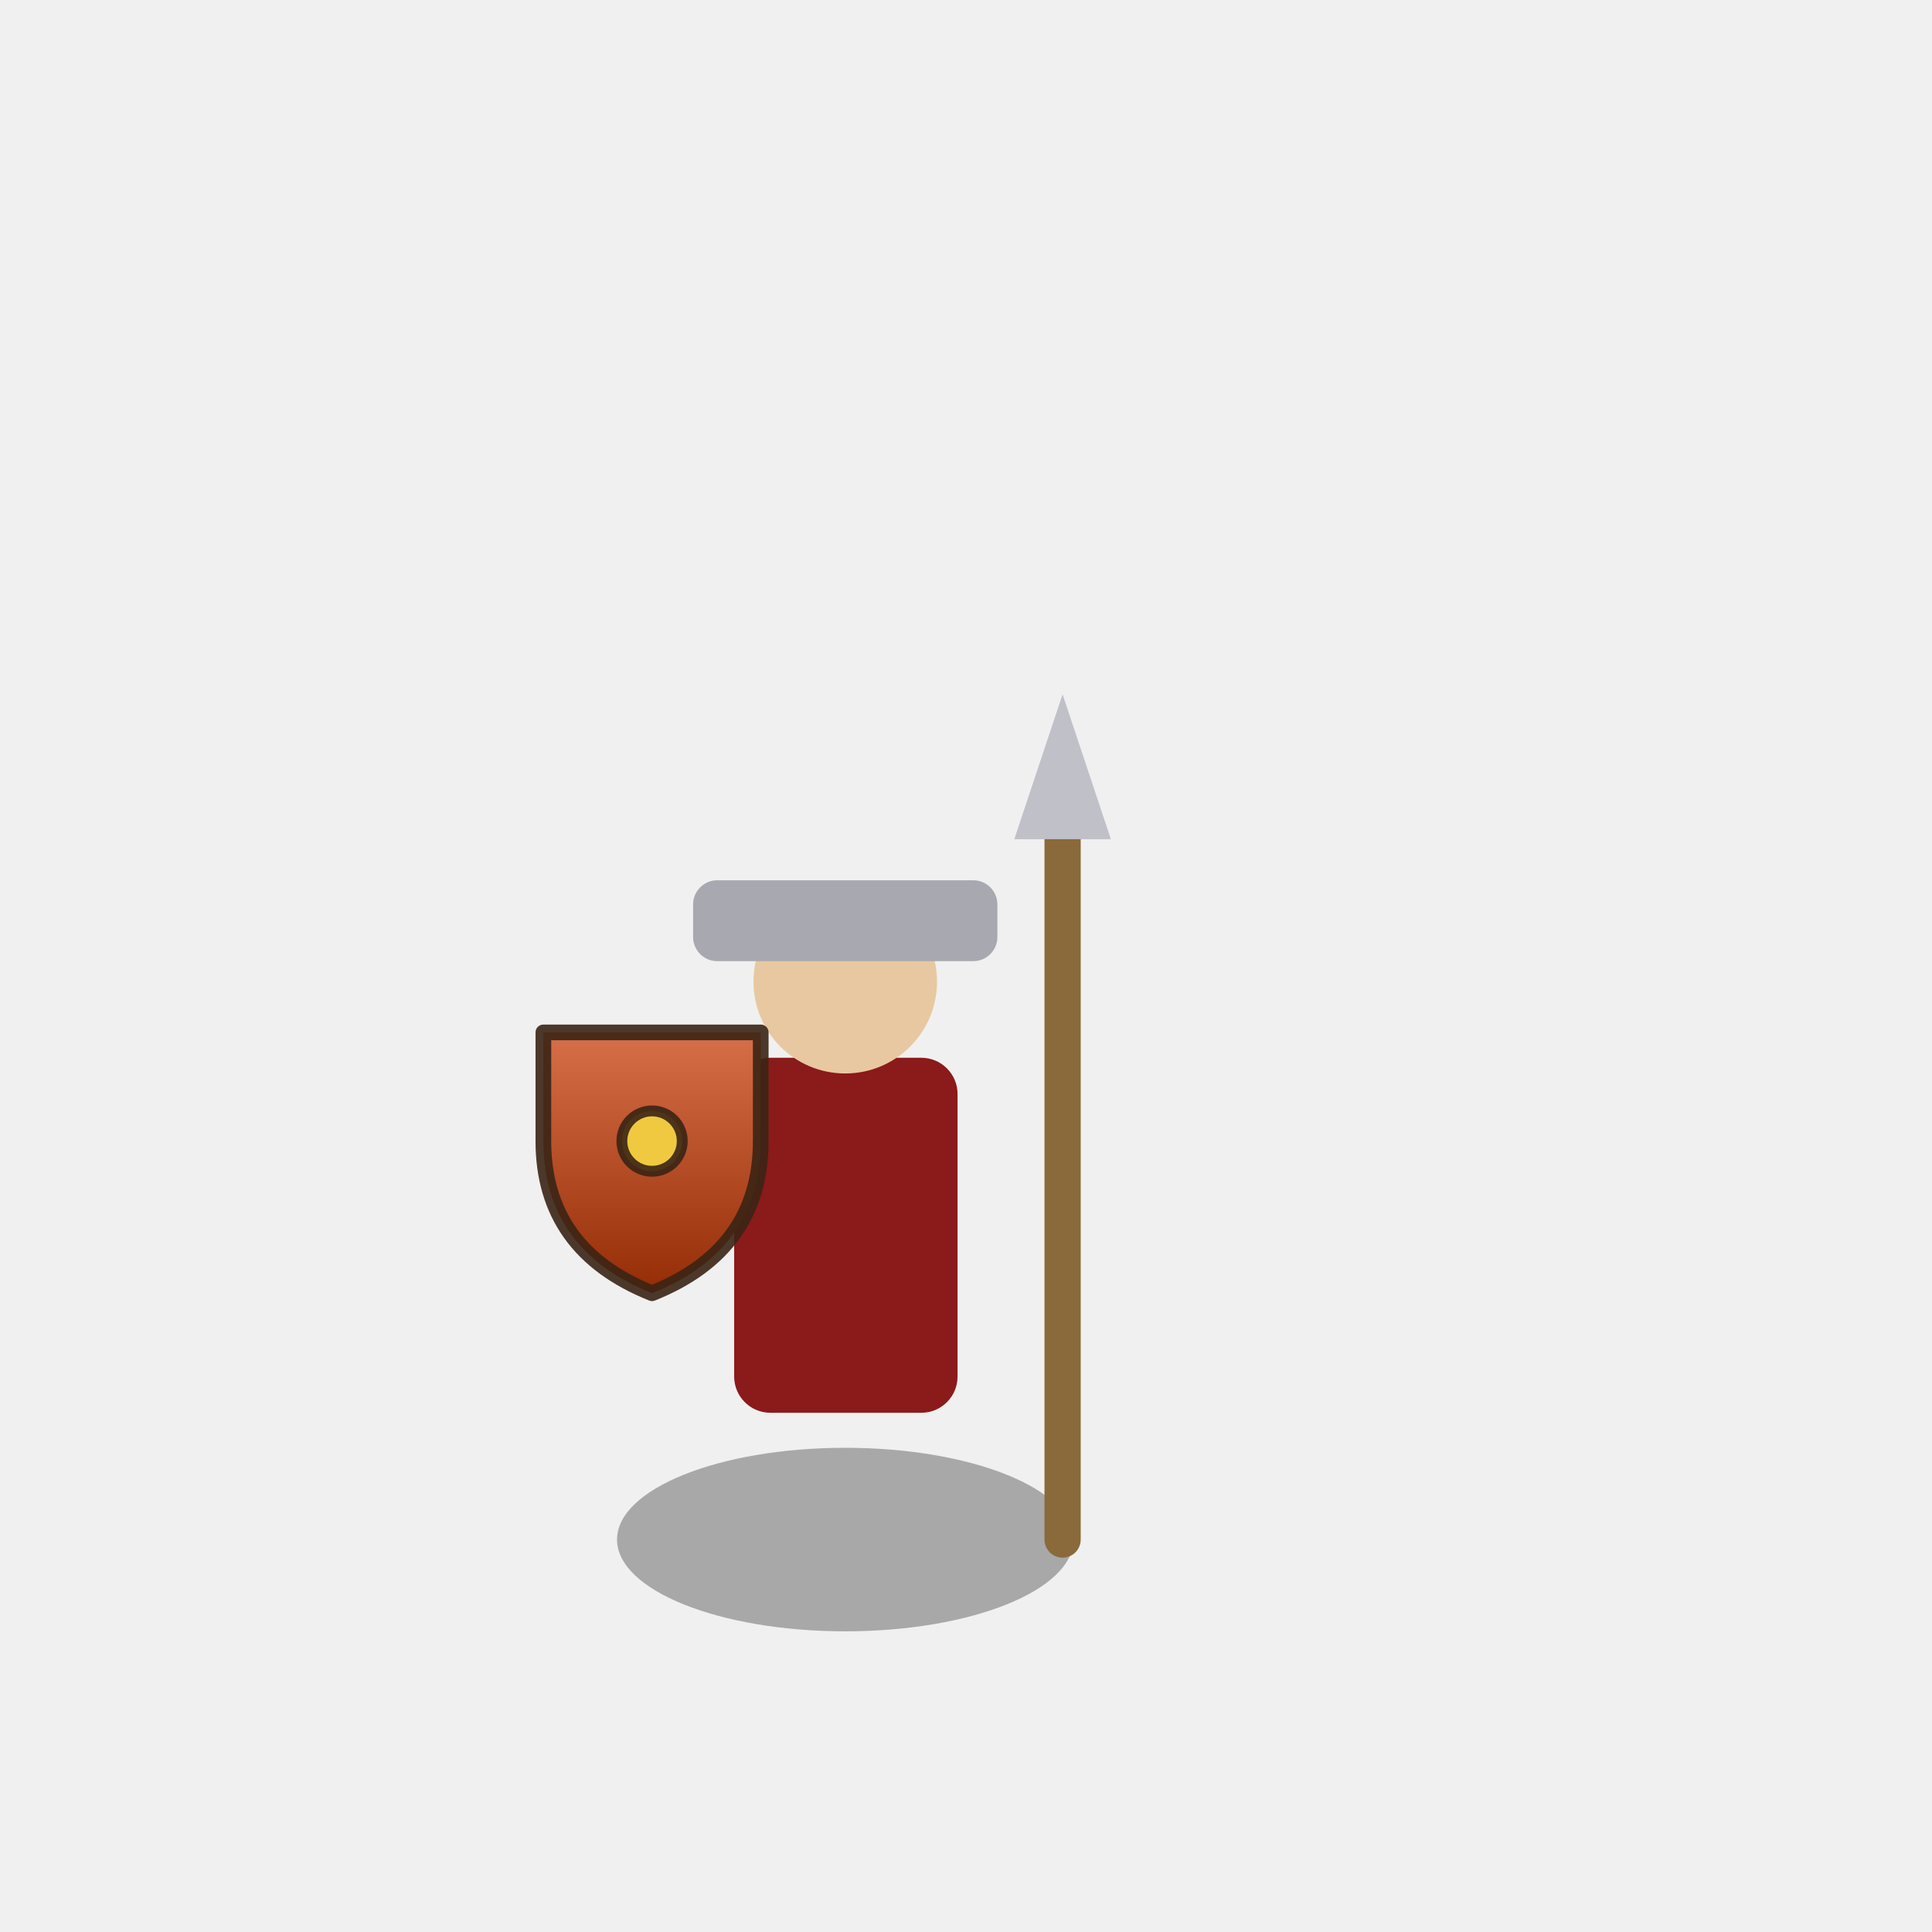
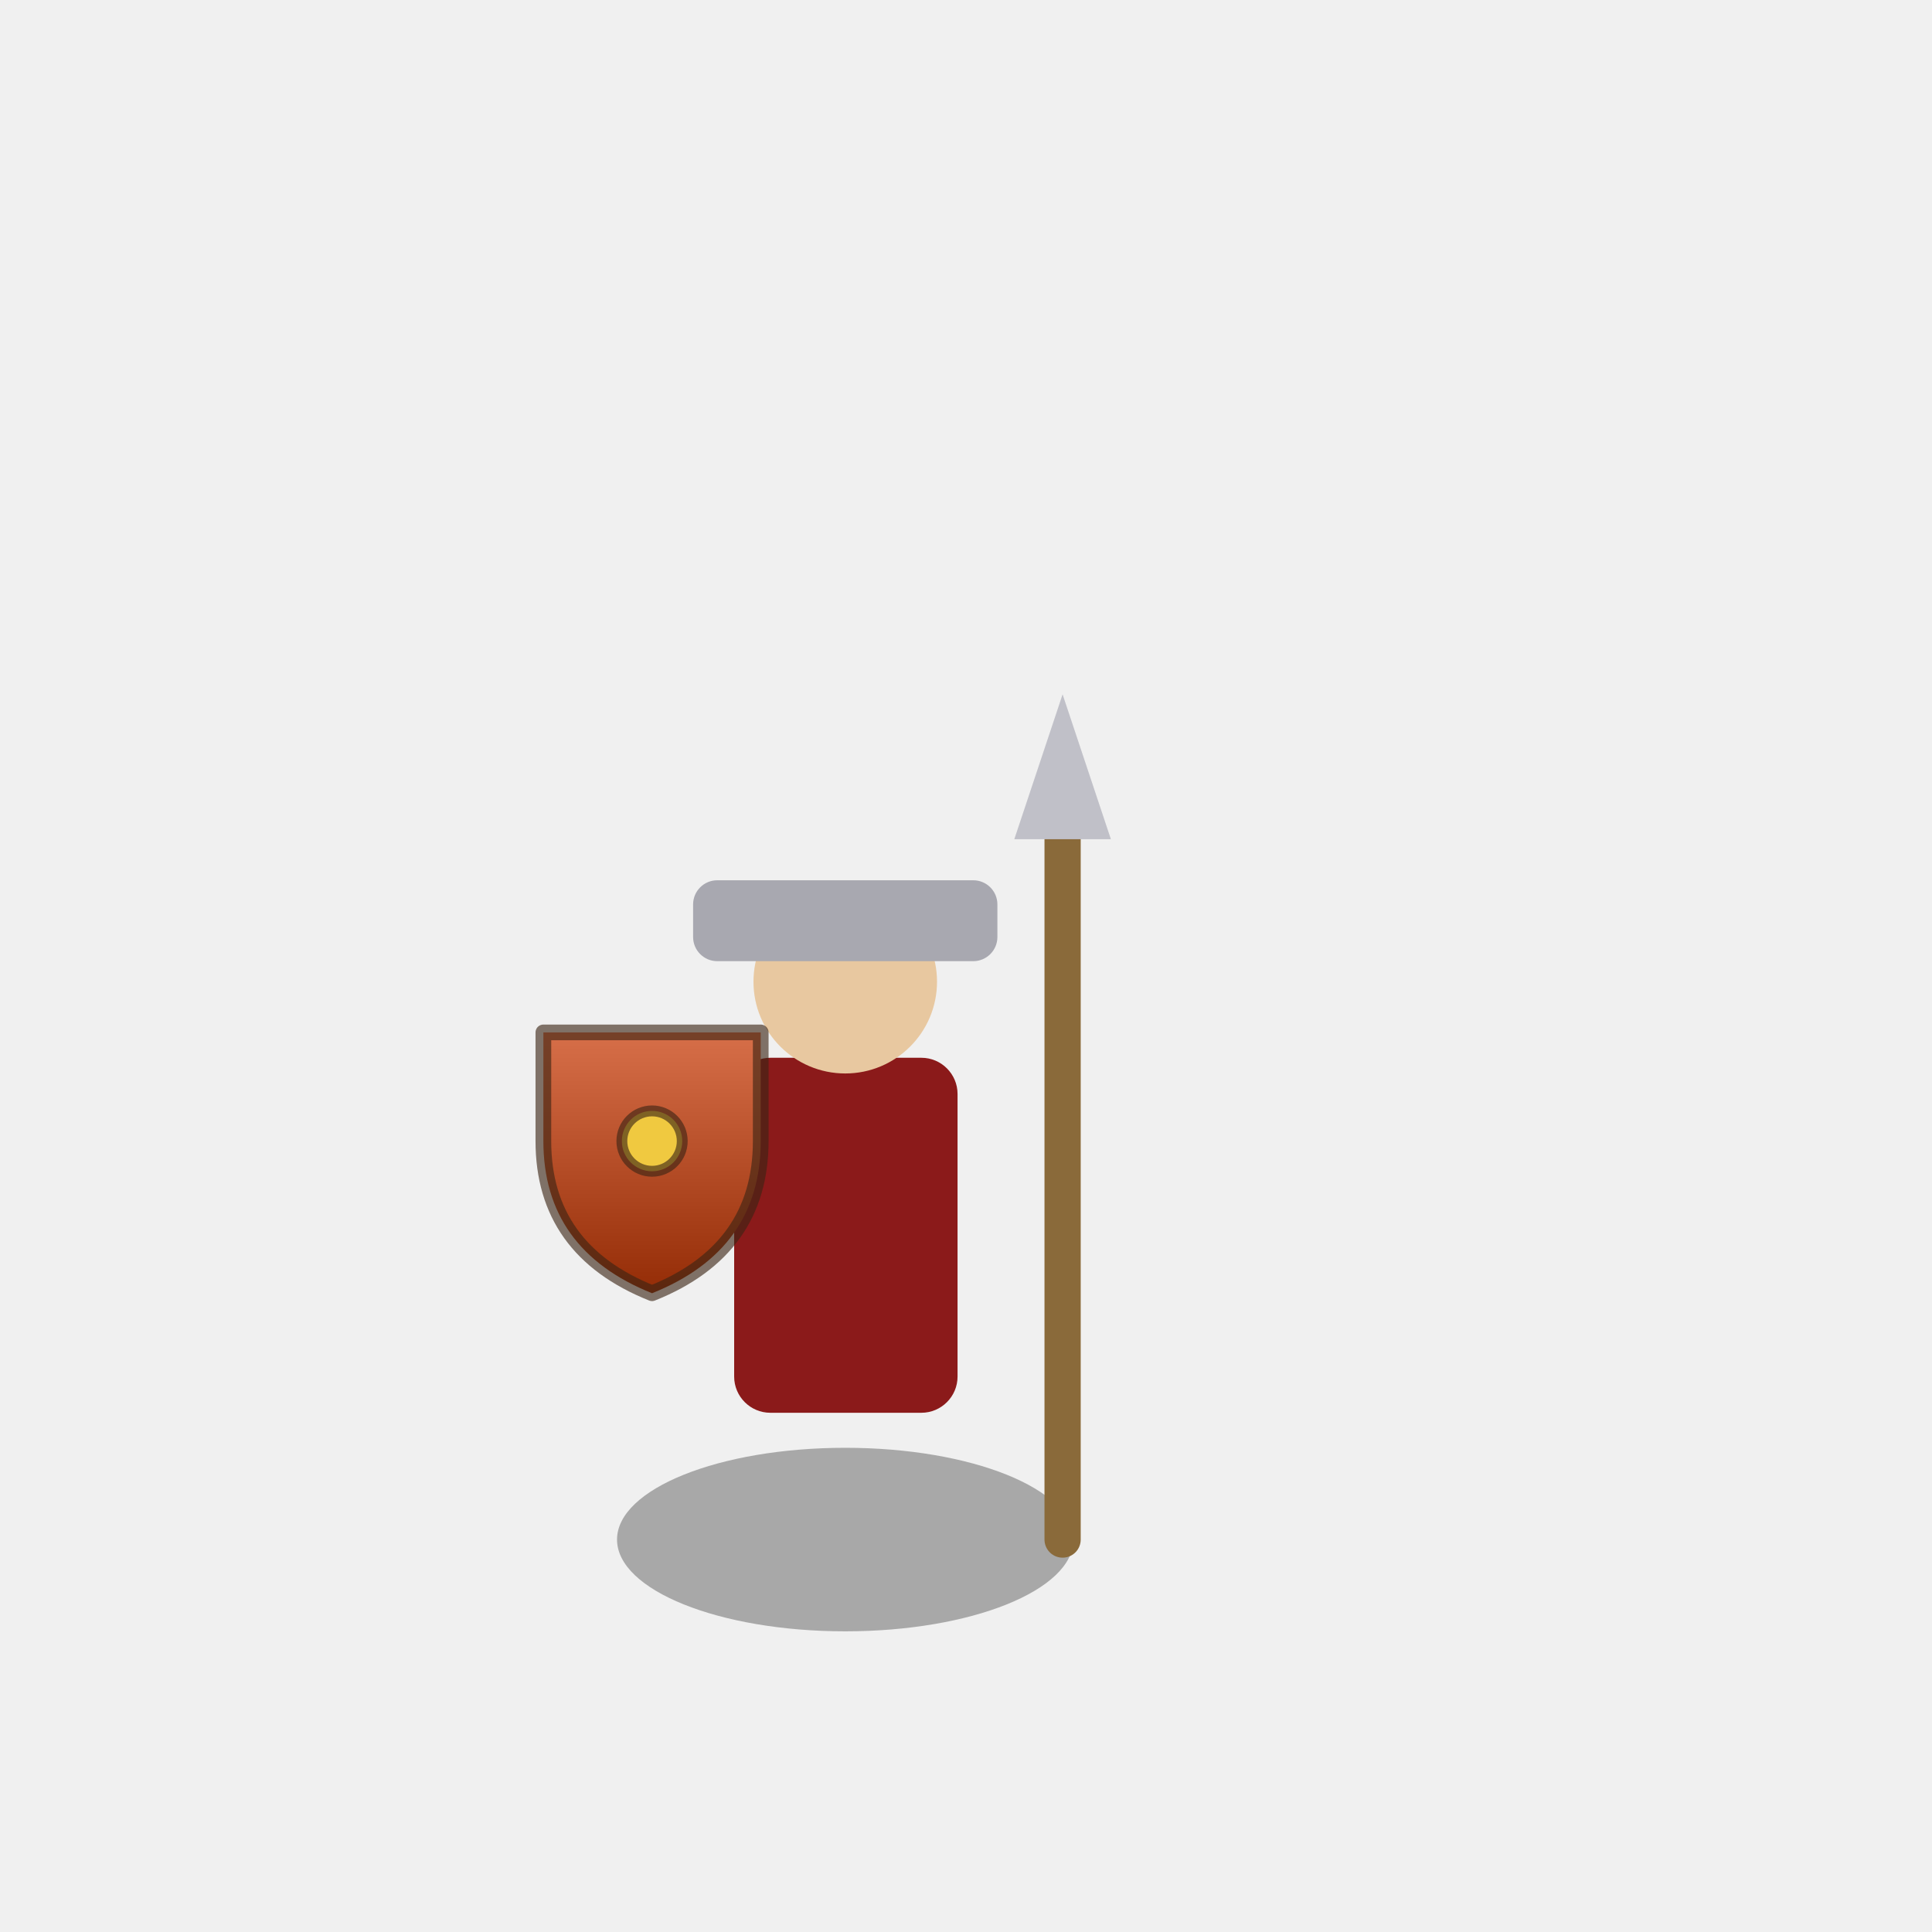
<svg xmlns="http://www.w3.org/2000/svg" viewBox="0 0 256 256" width="256" height="256">
  <defs>
    <pattern id="gtex" width="6" height="6" patternUnits="userSpaceOnUse">
      <circle cx="1.5" cy="1.5" r="0.8" fill="#000" opacity="0.18" />
      <circle cx="4.5" cy="4" r="0.6" fill="#fff" opacity="0.18" />
    </pattern>
    <pattern id="stripes" width="8" height="8" patternUnits="userSpaceOnUse" patternTransform="rotate(45)">
      <rect width="4" height="8" fill="#fff" opacity="0.35" />
    </pattern>
+     <linearGradient id="ao" x1="0" y1="0" x2="0" y2="1">
+       <stop offset="0.55" stop-color="#1a0e04" stop-opacity="0" />
+       <stop offset="1" stop-color="#1a0e04" stop-opacity="0.3" />
+     </linearGradient>
    <pattern id="stonetex" width="12" height="7" patternUnits="userSpaceOnUse">
      <path d="M0,3.5 h12 M6,0 v3.5 M0,3.5 v3.5 M12,3.5 v3.5" stroke="#000" stroke-width="0.9" fill="none" opacity="0.16" />
+     </pattern>
+     <pattern id="marbletex" width="16" height="16" patternUnits="userSpaceOnUse">
+       <path d="M0,10 q4,-3 8,0 t8,0 M-2,3 q5,2 10,-1 t8,1" stroke="#000" stroke-width="0.6" fill="none" opacity="0.08" />
+     </pattern>
+     <pattern id="sandtex" width="14" height="8" patternUnits="userSpaceOnUse">
+       <path d="M0,4 h14 M7,0 v4 M0,4 v4 M14,4 v4" stroke="#000" stroke-width="0.8" fill="none" opacity="0.13" />
+     </pattern>
+     <pattern id="hidetex" width="10" height="10" patternUnits="userSpaceOnUse">
+       <path d="M0,5 h10" stroke="#000" stroke-width="0.7" opacity="0.16" stroke-dasharray="1.5 2" />
+       <path d="M5,0 v10" stroke="#000" stroke-width="0.7" opacity="0.1" stroke-dasharray="1.5 2" />
+     </pattern>
+     <pattern id="plastertex" width="9" height="9" patternUnits="userSpaceOnUse">
+       <circle cx="2" cy="3" r="0.6" fill="#000" opacity="0.08" />
+       <circle cx="6.5" cy="7" r="0.5" fill="#fff" opacity="0.14" />
+     </pattern>
+     <pattern id="thatchtex" width="6" height="6" patternUnits="userSpaceOnUse" patternTransform="rotate(75)">
+       <path d="M0,3 h6" stroke="#000" stroke-width="0.9" opacity="0.16" />
+       <path d="M0,0.8 h6" stroke="#fff" stroke-width="0.5" opacity="0.12" />
+     </pattern>
+     <pattern id="mosaictex" width="4" height="4" patternUnits="userSpaceOnUse">
+       <rect width="2" height="2" fill="#fff" opacity="0.3" />
+       <rect x="2" y="2" width="2" height="2" fill="#000" opacity="0.14" />
+     </pattern>
+     <pattern id="tiletex" width="6" height="4" patternUnits="userSpaceOnUse">
+       <path d="M0,4 a3,3 0 0 1 6,0" stroke="#000" stroke-width="0.6" fill="none" opacity="0.14" />
    </pattern>
    <pattern id="planktex" width="12" height="5" patternUnits="userSpaceOnUse">
      <path d="M0,2.5 h12" stroke="#000" stroke-width="0.9" opacity="0.18" />
      <path d="M0,4.6 h12" stroke="#fff" stroke-width="0.6" opacity="0.12" />
    </pattern>
  </defs>
  <defs>
    <linearGradient id="g0" x1="0" y1="0" x2="0" y2="1">
      <stop offset="0" stop-color="#d76f49" />
      <stop offset="1" stop-color="#942c06" />
    </linearGradient>
  </defs>
  <g transform="translate(-32,92) scale(1.6)">
    <ellipse cx="90" cy="70" rx="18.9" ry="7.6" fill="#000" opacity="0.3" />
    <rect x="80.8" y="30.1" width="18.5" height="29.4" fill="#8b1a1a" rx="3" />
    <circle cx="90" cy="23.8" r="7.6" fill="#e8c8a0" />
    <rect x="77.4" y="15.4" width="25.2" height="6.7" fill="#a8a8b0" rx="2" />
-     <path d="M65,28 h18 v9 q0,9 -9,12.6 q-9,-3.6 -9,-12.6 z" fill="url(#g0)" stroke="#3a2414" stroke-width="1.3" stroke-opacity="0.9" stroke-linejoin="round" stroke-linecap="round" />
-     <circle cx="74" cy="37" r="2.5" fill="#f0c940" stroke="#3a2414" stroke-width="0.9" stroke-opacity="0.9" stroke-linejoin="round" stroke-linecap="round" />
+     <path d="M65,28 h18 v9 q0,9 -9,12.6 q-9,-3.6 -9,-12.6 z" fill="url(#g0)" stroke="#3a2414" stroke-width="1.3" stroke-opacity="0.62" stroke-linejoin="round" stroke-linecap="round" />
+     <circle cx="74" cy="37" r="2.5" fill="#f0c940" stroke="#3a2414" stroke-width="0.9" stroke-opacity="0.62" stroke-linejoin="round" stroke-linecap="round" />
    <line x1="108" y1="70" x2="108" y2="10" stroke="#8a6a3a" stroke-width="3" stroke-linecap="round" />
    <polygon points="108,0 104,12 112,12" fill="#c0c0c8" />
  </g>
</svg>
